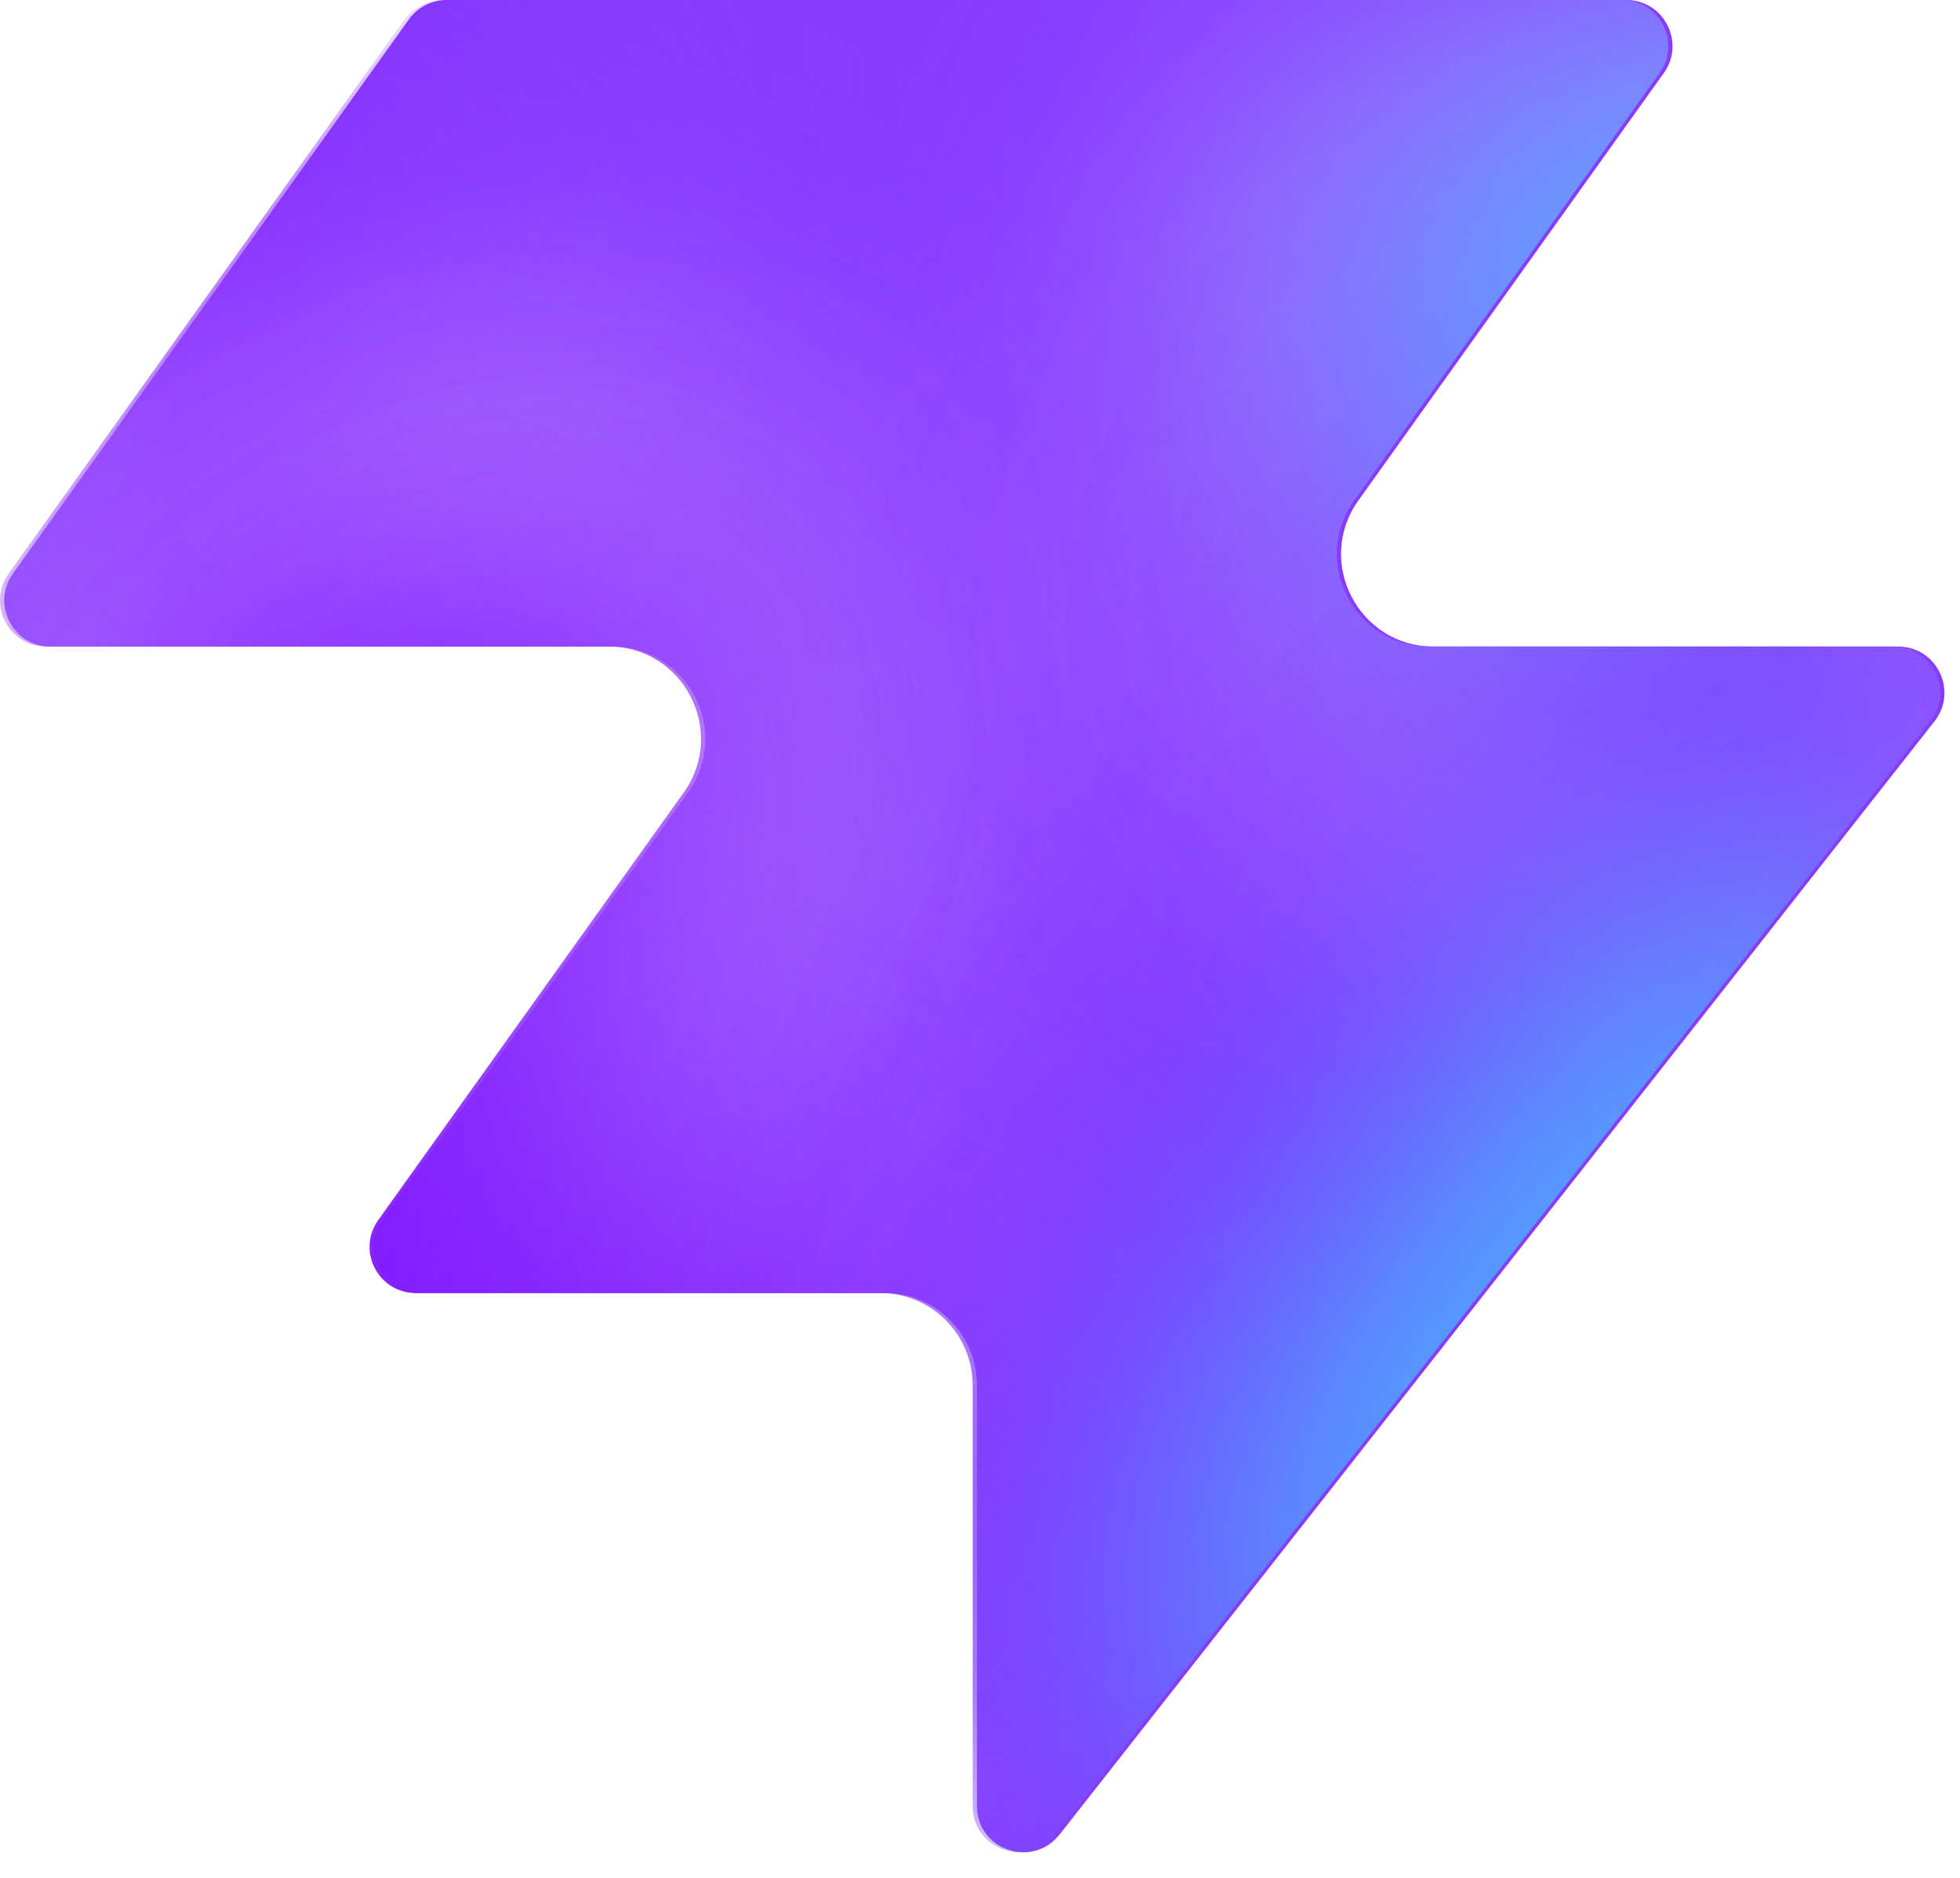
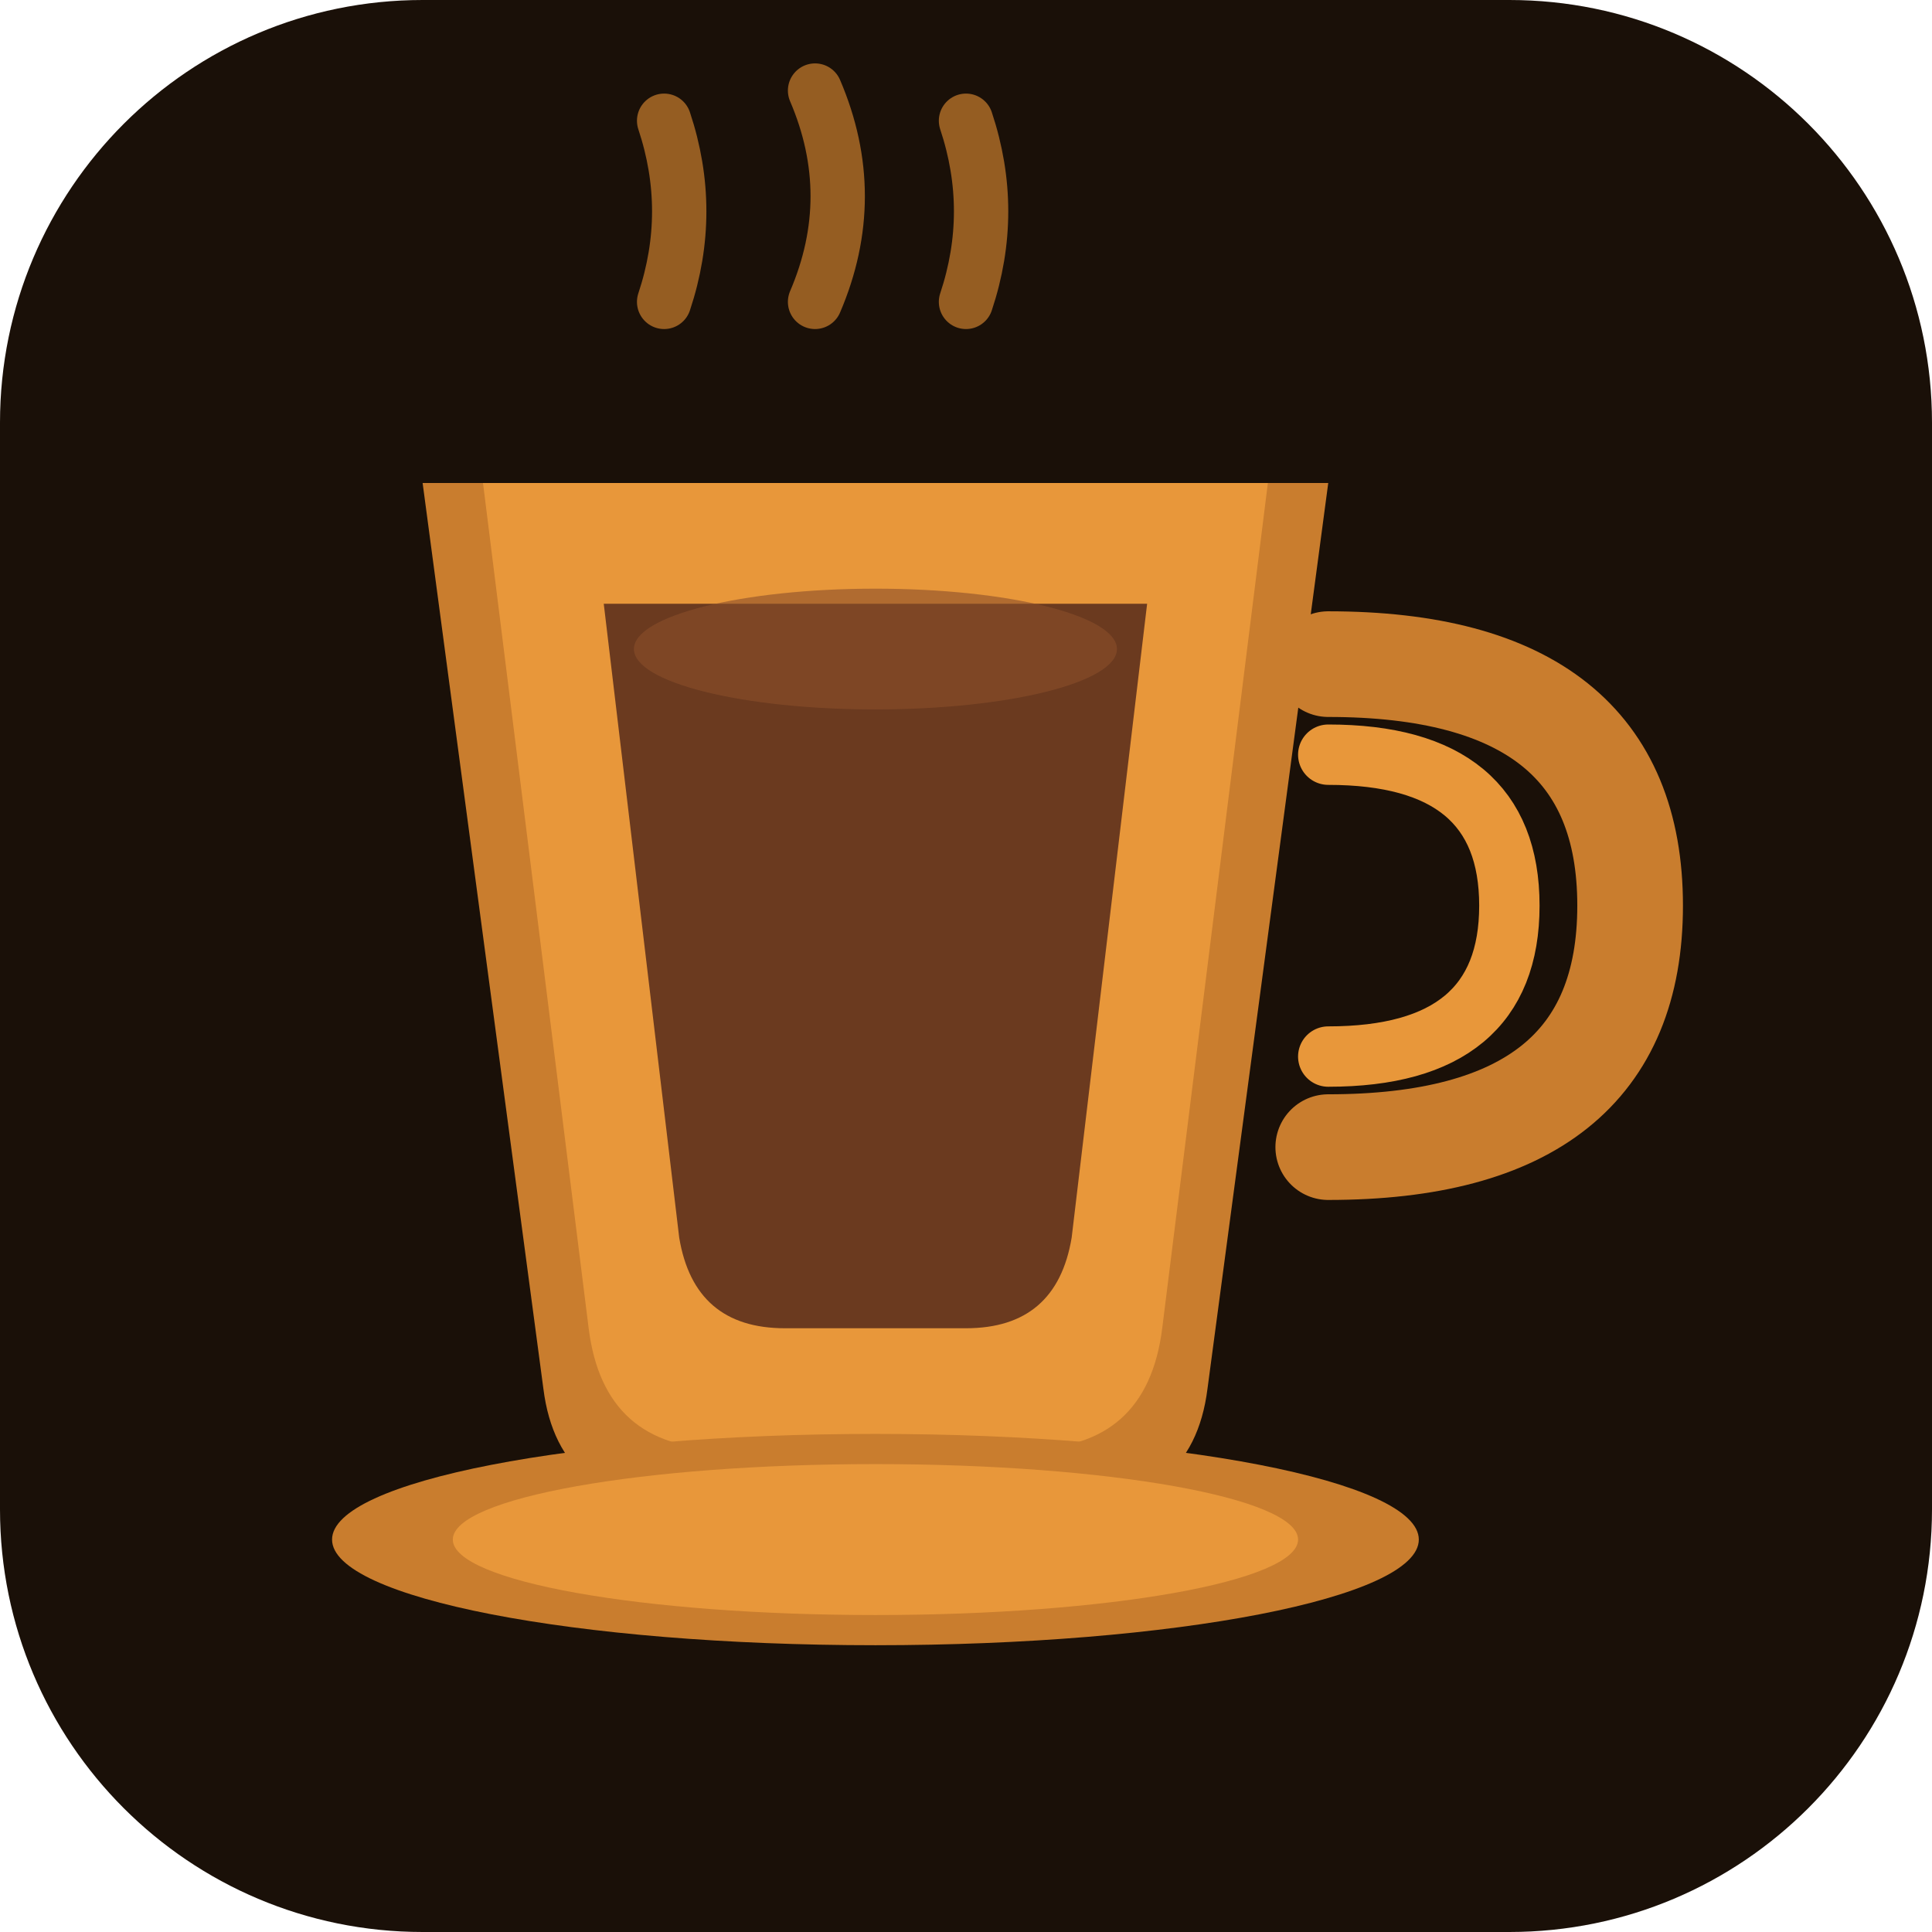
- <svg xmlns="http://www.w3.org/2000/svg" width="48" height="46" fill="none" viewBox="0 0 48 46">
-   <path fill="#863bff" d="M25.946 44.938c-.664.845-2.021.375-2.021-.698V33.937a2.26 2.26 0 0 0-2.262-2.262H10.287c-.92 0-1.456-1.04-.92-1.788l7.48-10.471c1.07-1.497 0-3.578-1.842-3.578H1.237c-.92 0-1.456-1.04-.92-1.788L10.013.474c.214-.297.556-.474.92-.474h28.894c.92 0 1.456 1.04.92 1.788l-7.48 10.471c-1.07 1.498 0 3.579 1.842 3.579h11.377c.943 0 1.473 1.088.89 1.83L25.947 44.94z" style="fill:#863bff;fill:color(display-p3 .525 .23 1);fill-opacity:1" />
-   <mask id="a" width="48" height="46" x="0" y="0" maskUnits="userSpaceOnUse" style="mask-type:alpha">
-     <path fill="#000" d="M25.842 44.938c-.664.844-2.021.375-2.021-.698V33.937a2.26 2.26 0 0 0-2.262-2.262H10.183c-.92 0-1.456-1.04-.92-1.788l7.48-10.471c1.07-1.498 0-3.579-1.842-3.579H1.133c-.92 0-1.456-1.04-.92-1.787L9.91.473c.214-.297.556-.474.92-.474h28.894c.92 0 1.456 1.04.92 1.788l-7.48 10.471c-1.07 1.498 0 3.578 1.842 3.578h11.377c.943 0 1.473 1.088.89 1.832L25.843 44.94z" style="fill:#000;fill-opacity:1" />
-   </mask>
-   <g mask="url(#a)">
-     <g filter="url(#b)">
-       <ellipse cx="5.508" cy="14.704" fill="#ede6ff" rx="5.508" ry="14.704" style="fill:#ede6ff;fill:color(display-p3 .927 .903 1);fill-opacity:1" transform="matrix(.00324 1 1 -.00324 -4.47 31.516)" />
-     </g>
-     <g filter="url(#c)">
-       <ellipse cx="10.399" cy="29.851" fill="#ede6ff" rx="10.399" ry="29.851" style="fill:#ede6ff;fill:color(display-p3 .927 .903 1);fill-opacity:1" transform="matrix(.00324 1 1 -.00324 -39.328 7.883)" />
-     </g>
-     <g filter="url(#d)">
-       <ellipse cx="5.508" cy="30.487" fill="#7e14ff" rx="5.508" ry="30.487" style="fill:#7e14ff;fill:color(display-p3 .492 .077 1);fill-opacity:1" transform="rotate(89.814 -25.913 -14.639)scale(1 -1)" />
-     </g>
-     <g filter="url(#e)">
-       <ellipse cx="5.508" cy="30.599" fill="#7e14ff" rx="5.508" ry="30.599" style="fill:#7e14ff;fill:color(display-p3 .492 .077 1);fill-opacity:1" transform="rotate(89.814 -32.644 -3.334)scale(1 -1)" />
-     </g>
-     <g filter="url(#f)">
-       <ellipse cx="5.508" cy="30.599" fill="#7e14ff" rx="5.508" ry="30.599" style="fill:#7e14ff;fill:color(display-p3 .492 .077 1);fill-opacity:1" transform="matrix(.00324 1 1 -.00324 -34.34 30.47)" />
-     </g>
-     <g filter="url(#g)">
-       <ellipse cx="14.072" cy="22.078" fill="#ede6ff" rx="14.072" ry="22.078" style="fill:#ede6ff;fill:color(display-p3 .927 .903 1);fill-opacity:1" transform="rotate(93.35 24.506 48.493)scale(-1 1)" />
-     </g>
-     <g filter="url(#h)">
-       <ellipse cx="3.47" cy="21.501" fill="#7e14ff" rx="3.47" ry="21.501" style="fill:#7e14ff;fill:color(display-p3 .492 .077 1);fill-opacity:1" transform="rotate(89.009 28.708 47.59)scale(-1 1)" />
-     </g>
-     <g filter="url(#i)">
-       <ellipse cx="3.47" cy="21.501" fill="#7e14ff" rx="3.47" ry="21.501" style="fill:#7e14ff;fill:color(display-p3 .492 .077 1);fill-opacity:1" transform="rotate(89.009 28.708 47.59)scale(-1 1)" />
-     </g>
-     <g filter="url(#j)">
-       <ellipse cx=".387" cy="8.972" fill="#7e14ff" rx="4.407" ry="29.108" style="fill:#7e14ff;fill:color(display-p3 .492 .077 1);fill-opacity:1" transform="rotate(39.51 .387 8.972)" />
-     </g>
-     <g filter="url(#k)">
-       <ellipse cx="47.523" cy="-6.092" fill="#7e14ff" rx="4.407" ry="29.108" style="fill:#7e14ff;fill:color(display-p3 .492 .077 1);fill-opacity:1" transform="rotate(37.892 47.523 -6.092)" />
-     </g>
-     <g filter="url(#l)">
-       <ellipse cx="41.412" cy="6.333" fill="#47bfff" rx="5.971" ry="9.665" style="fill:#47bfff;fill:color(display-p3 .28 .748 1);fill-opacity:1" transform="rotate(37.892 41.412 6.333)" />
-     </g>
-     <g filter="url(#m)">
-       <ellipse cx="-1.879" cy="38.332" fill="#7e14ff" rx="4.407" ry="29.108" style="fill:#7e14ff;fill:color(display-p3 .492 .077 1);fill-opacity:1" transform="rotate(37.892 -1.88 38.332)" />
-     </g>
-     <g filter="url(#n)">
-       <ellipse cx="-1.879" cy="38.332" fill="#7e14ff" rx="4.407" ry="29.108" style="fill:#7e14ff;fill:color(display-p3 .492 .077 1);fill-opacity:1" transform="rotate(37.892 -1.88 38.332)" />
-     </g>
-     <g filter="url(#o)">
-       <ellipse cx="35.651" cy="29.907" fill="#7e14ff" rx="4.407" ry="29.108" style="fill:#7e14ff;fill:color(display-p3 .492 .077 1);fill-opacity:1" transform="rotate(37.892 35.651 29.907)" />
-     </g>
-     <g filter="url(#p)">
-       <ellipse cx="38.418" cy="32.4" fill="#47bfff" rx="5.971" ry="15.297" style="fill:#47bfff;fill:color(display-p3 .28 .748 1);fill-opacity:1" transform="rotate(37.892 38.418 32.4)" />
-     </g>
-   </g>
-   <defs>
-     <filter id="b" width="60.045" height="41.654" x="-19.77" y="16.149" color-interpolation-filters="sRGB" filterUnits="userSpaceOnUse">
-       <feFlood flood-opacity="0" result="BackgroundImageFix" />
-       <feBlend in="SourceGraphic" in2="BackgroundImageFix" result="shape" />
-       <feGaussianBlur result="effect1_foregroundBlur_2002_17158" stdDeviation="7.659" />
-     </filter>
-     <filter id="c" width="90.34" height="51.437" x="-54.613" y="-7.533" color-interpolation-filters="sRGB" filterUnits="userSpaceOnUse">
-       <feFlood flood-opacity="0" result="BackgroundImageFix" />
-       <feBlend in="SourceGraphic" in2="BackgroundImageFix" result="shape" />
-       <feGaussianBlur result="effect1_foregroundBlur_2002_17158" stdDeviation="7.659" />
-     </filter>
-     <filter id="d" width="79.355" height="29.4" x="-49.64" y="2.03" color-interpolation-filters="sRGB" filterUnits="userSpaceOnUse">
-       <feFlood flood-opacity="0" result="BackgroundImageFix" />
-       <feBlend in="SourceGraphic" in2="BackgroundImageFix" result="shape" />
-       <feGaussianBlur result="effect1_foregroundBlur_2002_17158" stdDeviation="4.596" />
-     </filter>
-     <filter id="e" width="79.579" height="29.4" x="-45.045" y="20.029" color-interpolation-filters="sRGB" filterUnits="userSpaceOnUse">
-       <feFlood flood-opacity="0" result="BackgroundImageFix" />
-       <feBlend in="SourceGraphic" in2="BackgroundImageFix" result="shape" />
-       <feGaussianBlur result="effect1_foregroundBlur_2002_17158" stdDeviation="4.596" />
-     </filter>
-     <filter id="f" width="79.579" height="29.4" x="-43.513" y="21.178" color-interpolation-filters="sRGB" filterUnits="userSpaceOnUse">
-       <feFlood flood-opacity="0" result="BackgroundImageFix" />
-       <feBlend in="SourceGraphic" in2="BackgroundImageFix" result="shape" />
-       <feGaussianBlur result="effect1_foregroundBlur_2002_17158" stdDeviation="4.596" />
-     </filter>
-     <filter id="g" width="74.749" height="58.852" x="15.756" y="-17.901" color-interpolation-filters="sRGB" filterUnits="userSpaceOnUse">
-       <feFlood flood-opacity="0" result="BackgroundImageFix" />
-       <feBlend in="SourceGraphic" in2="BackgroundImageFix" result="shape" />
-       <feGaussianBlur result="effect1_foregroundBlur_2002_17158" stdDeviation="7.659" />
-     </filter>
-     <filter id="h" width="61.377" height="25.362" x="23.548" y="2.284" color-interpolation-filters="sRGB" filterUnits="userSpaceOnUse">
-       <feFlood flood-opacity="0" result="BackgroundImageFix" />
-       <feBlend in="SourceGraphic" in2="BackgroundImageFix" result="shape" />
-       <feGaussianBlur result="effect1_foregroundBlur_2002_17158" stdDeviation="4.596" />
-     </filter>
-     <filter id="i" width="61.377" height="25.362" x="23.548" y="2.284" color-interpolation-filters="sRGB" filterUnits="userSpaceOnUse">
-       <feFlood flood-opacity="0" result="BackgroundImageFix" />
-       <feBlend in="SourceGraphic" in2="BackgroundImageFix" result="shape" />
-       <feGaussianBlur result="effect1_foregroundBlur_2002_17158" stdDeviation="4.596" />
-     </filter>
-     <filter id="j" width="56.045" height="63.649" x="-27.636" y="-22.853" color-interpolation-filters="sRGB" filterUnits="userSpaceOnUse">
-       <feFlood flood-opacity="0" result="BackgroundImageFix" />
-       <feBlend in="SourceGraphic" in2="BackgroundImageFix" result="shape" />
-       <feGaussianBlur result="effect1_foregroundBlur_2002_17158" stdDeviation="4.596" />
-     </filter>
-     <filter id="k" width="54.814" height="64.646" x="20.116" y="-38.415" color-interpolation-filters="sRGB" filterUnits="userSpaceOnUse">
-       <feFlood flood-opacity="0" result="BackgroundImageFix" />
-       <feBlend in="SourceGraphic" in2="BackgroundImageFix" result="shape" />
-       <feGaussianBlur result="effect1_foregroundBlur_2002_17158" stdDeviation="4.596" />
-     </filter>
-     <filter id="l" width="33.541" height="35.313" x="24.641" y="-11.323" color-interpolation-filters="sRGB" filterUnits="userSpaceOnUse">
-       <feFlood flood-opacity="0" result="BackgroundImageFix" />
-       <feBlend in="SourceGraphic" in2="BackgroundImageFix" result="shape" />
-       <feGaussianBlur result="effect1_foregroundBlur_2002_17158" stdDeviation="4.596" />
-     </filter>
-     <filter id="m" width="54.814" height="64.646" x="-29.286" y="6.009" color-interpolation-filters="sRGB" filterUnits="userSpaceOnUse">
-       <feFlood flood-opacity="0" result="BackgroundImageFix" />
-       <feBlend in="SourceGraphic" in2="BackgroundImageFix" result="shape" />
-       <feGaussianBlur result="effect1_foregroundBlur_2002_17158" stdDeviation="4.596" />
-     </filter>
-     <filter id="n" width="54.814" height="64.646" x="-29.286" y="6.009" color-interpolation-filters="sRGB" filterUnits="userSpaceOnUse">
-       <feFlood flood-opacity="0" result="BackgroundImageFix" />
-       <feBlend in="SourceGraphic" in2="BackgroundImageFix" result="shape" />
-       <feGaussianBlur result="effect1_foregroundBlur_2002_17158" stdDeviation="4.596" />
-     </filter>
-     <filter id="o" width="54.814" height="64.646" x="8.244" y="-2.416" color-interpolation-filters="sRGB" filterUnits="userSpaceOnUse">
-       <feFlood flood-opacity="0" result="BackgroundImageFix" />
-       <feBlend in="SourceGraphic" in2="BackgroundImageFix" result="shape" />
-       <feGaussianBlur result="effect1_foregroundBlur_2002_17158" stdDeviation="4.596" />
-     </filter>
-     <filter id="p" width="39.409" height="43.623" x="18.713" y="10.588" color-interpolation-filters="sRGB" filterUnits="userSpaceOnUse">
-       <feFlood flood-opacity="0" result="BackgroundImageFix" />
-       <feBlend in="SourceGraphic" in2="BackgroundImageFix" result="shape" />
-       <feGaussianBlur result="effect1_foregroundBlur_2002_17158" stdDeviation="4.596" />
-     </filter>
-   </defs>
+ <svg xmlns="http://www.w3.org/2000/svg" viewBox="0 0 64 64" fill="none">
+   <rect width="64" height="64" rx="14" fill="#1a1008" />
+   <path d="M22 10 Q23 7 22 4" stroke="#c97d2e" stroke-width="1.8" stroke-linecap="round" fill="none" opacity="0.7" />
+   <path d="M27 10 Q28.5 6.5 27 3" stroke="#c97d2e" stroke-width="1.8" stroke-linecap="round" fill="none" opacity="0.7" />
+   <path d="M32 10 Q33 7 32 4" stroke="#c97d2e" stroke-width="1.8" stroke-linecap="round" fill="none" opacity="0.7" />
+   <path d="M14 16 H44 L40 46 Q39.5 50 35 50 H23 Q18.5 50 18 46 Z" fill="#c97d2e" />
+   <path d="M16 16 H42 L38.5 44 Q38 48 34 48 H24 Q20 48 19.5 44 Z" fill="#e8973a" />
+   <path d="M20 20 H38 L35.5 41 Q35 44 32 44 H26 Q23 44 22.5 41 Z" fill="#6b3a1f" />
+   <ellipse cx="29" cy="21.5" rx="8" ry="2" fill="#8b4f2a" opacity="0.6" />
+   <path d="M44 22 Q54 22 54 30 Q54 38 44 38" stroke="#c97d2e" stroke-width="3.5" stroke-linecap="round" fill="none" />
+   <path d="M44 25 Q50 25 50 30 Q50 35 44 35" stroke="#e8973a" stroke-width="2" stroke-linecap="round" fill="none" />
+   <ellipse cx="29" cy="51" rx="18" ry="3.5" fill="#c97d2e" />
+   <ellipse cx="29" cy="51" rx="14" ry="2.5" fill="#e8973a" />
</svg>
